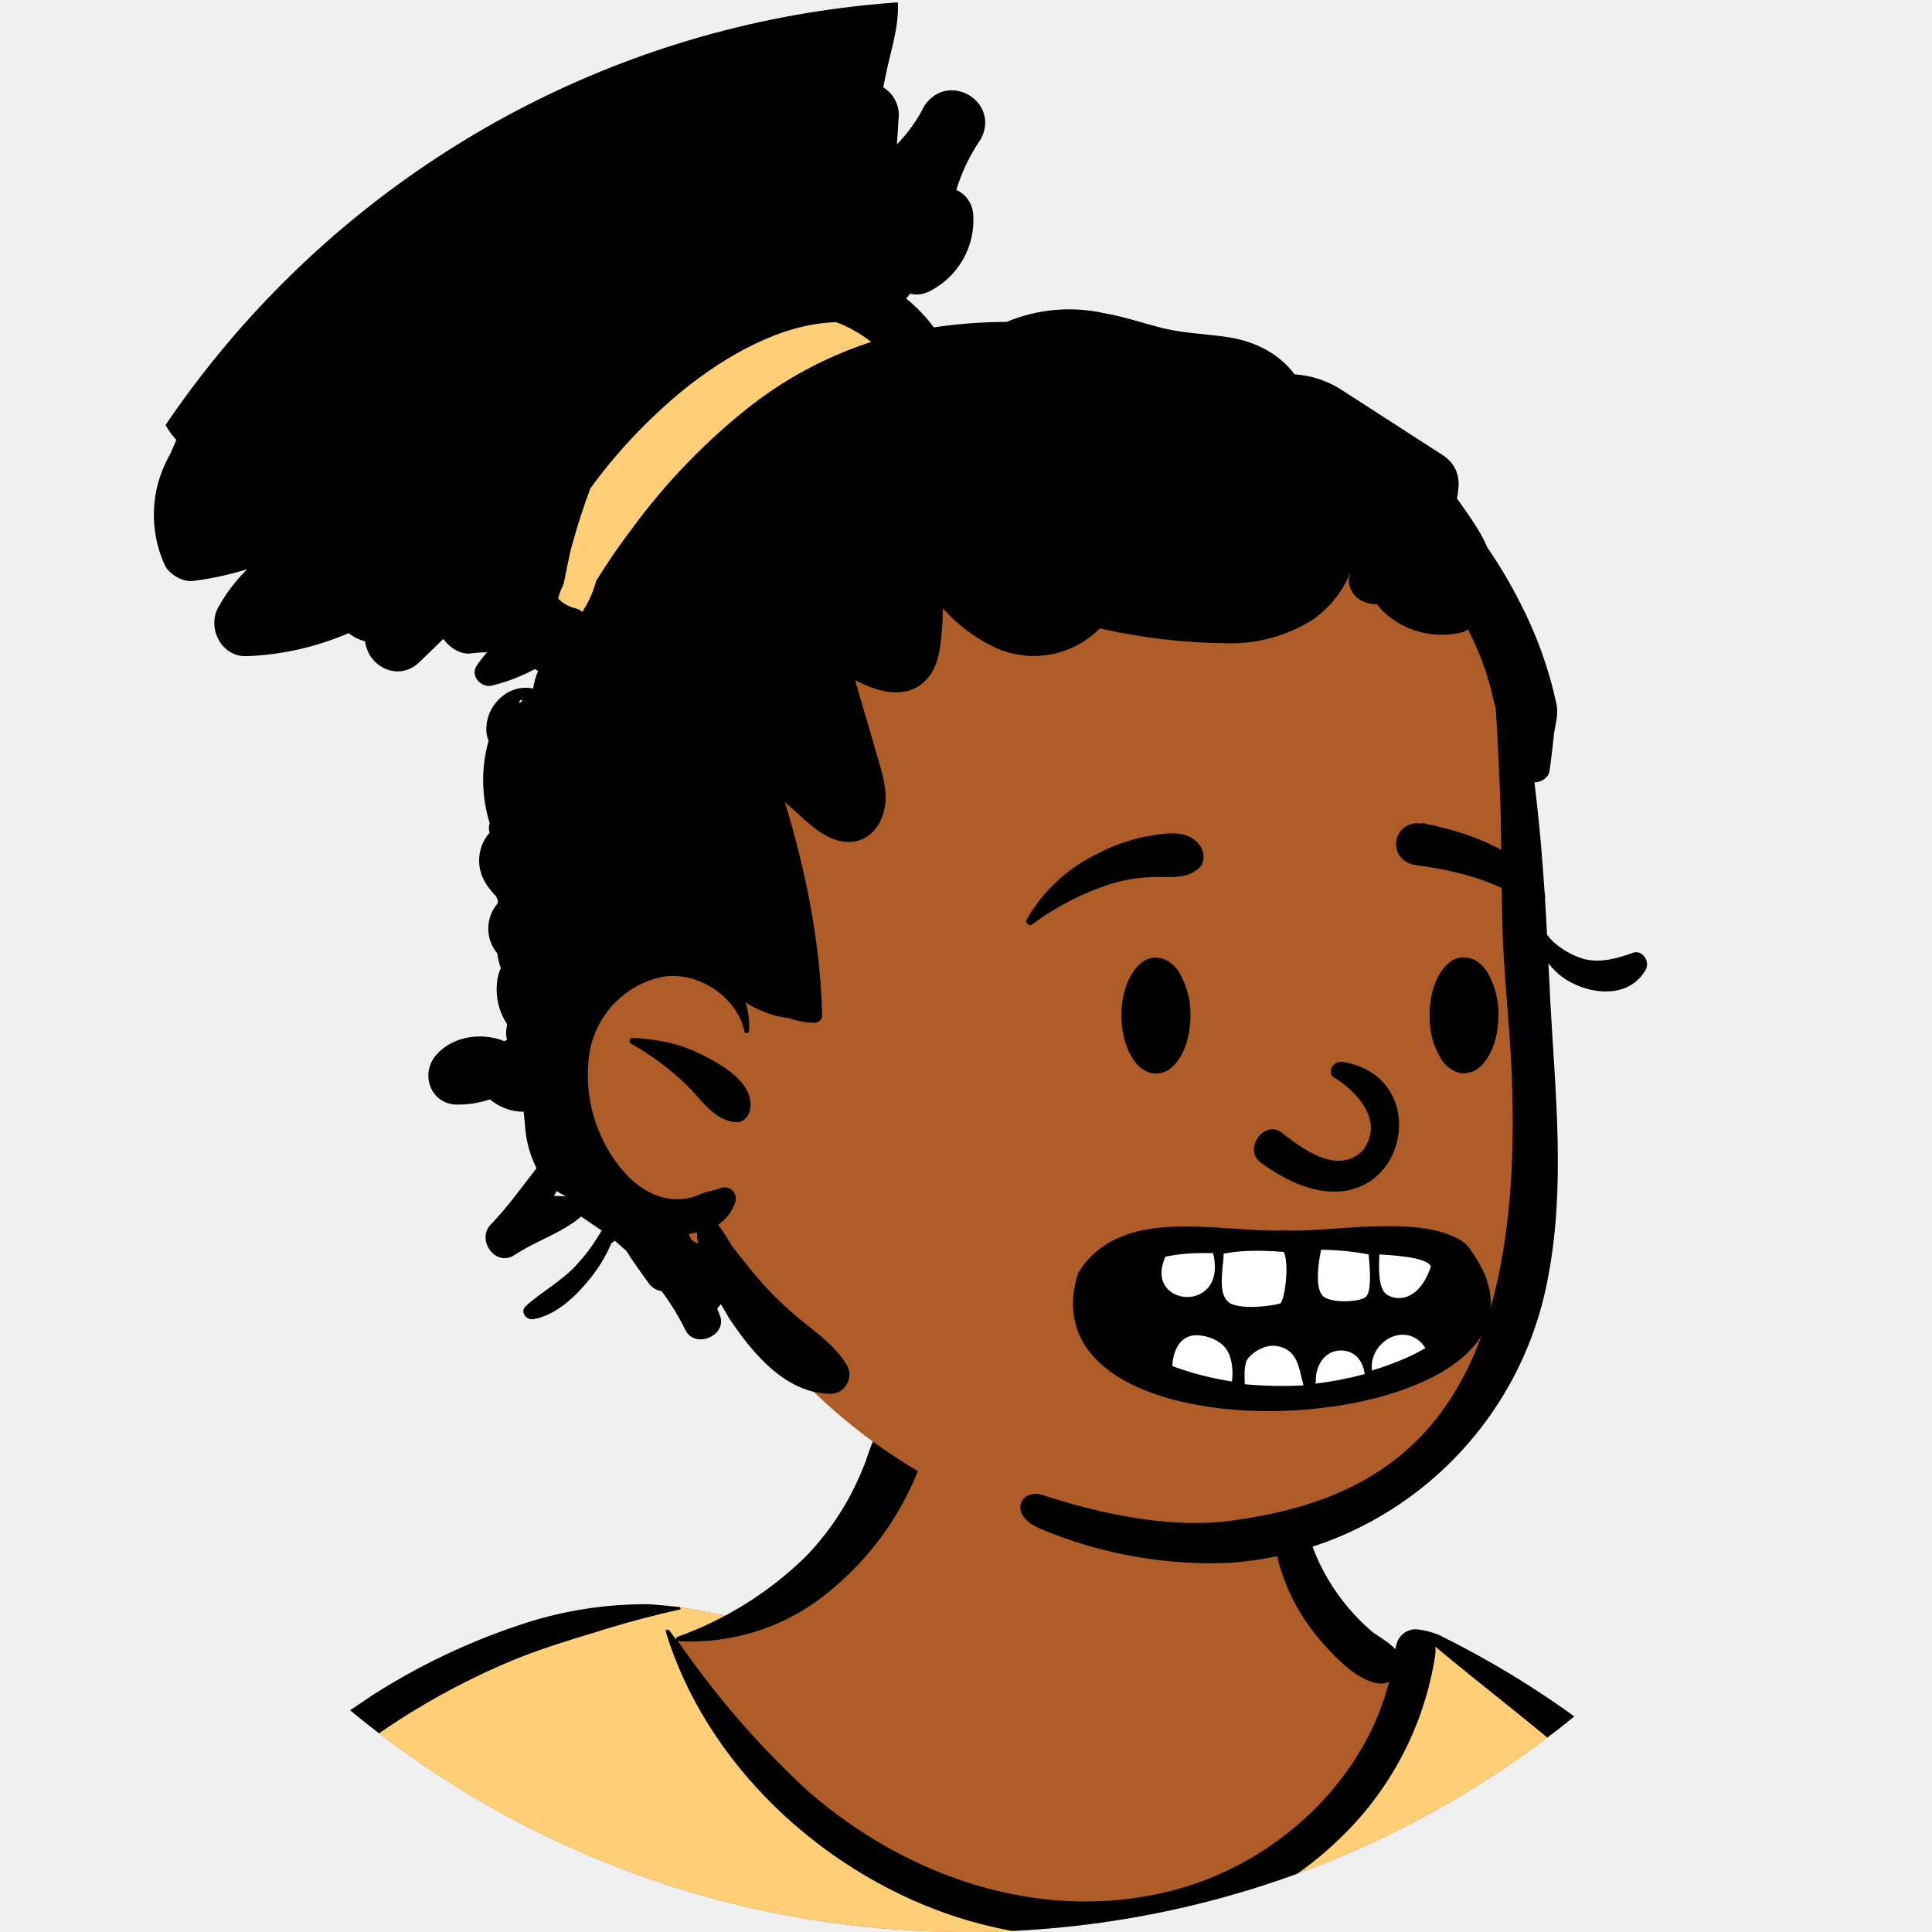
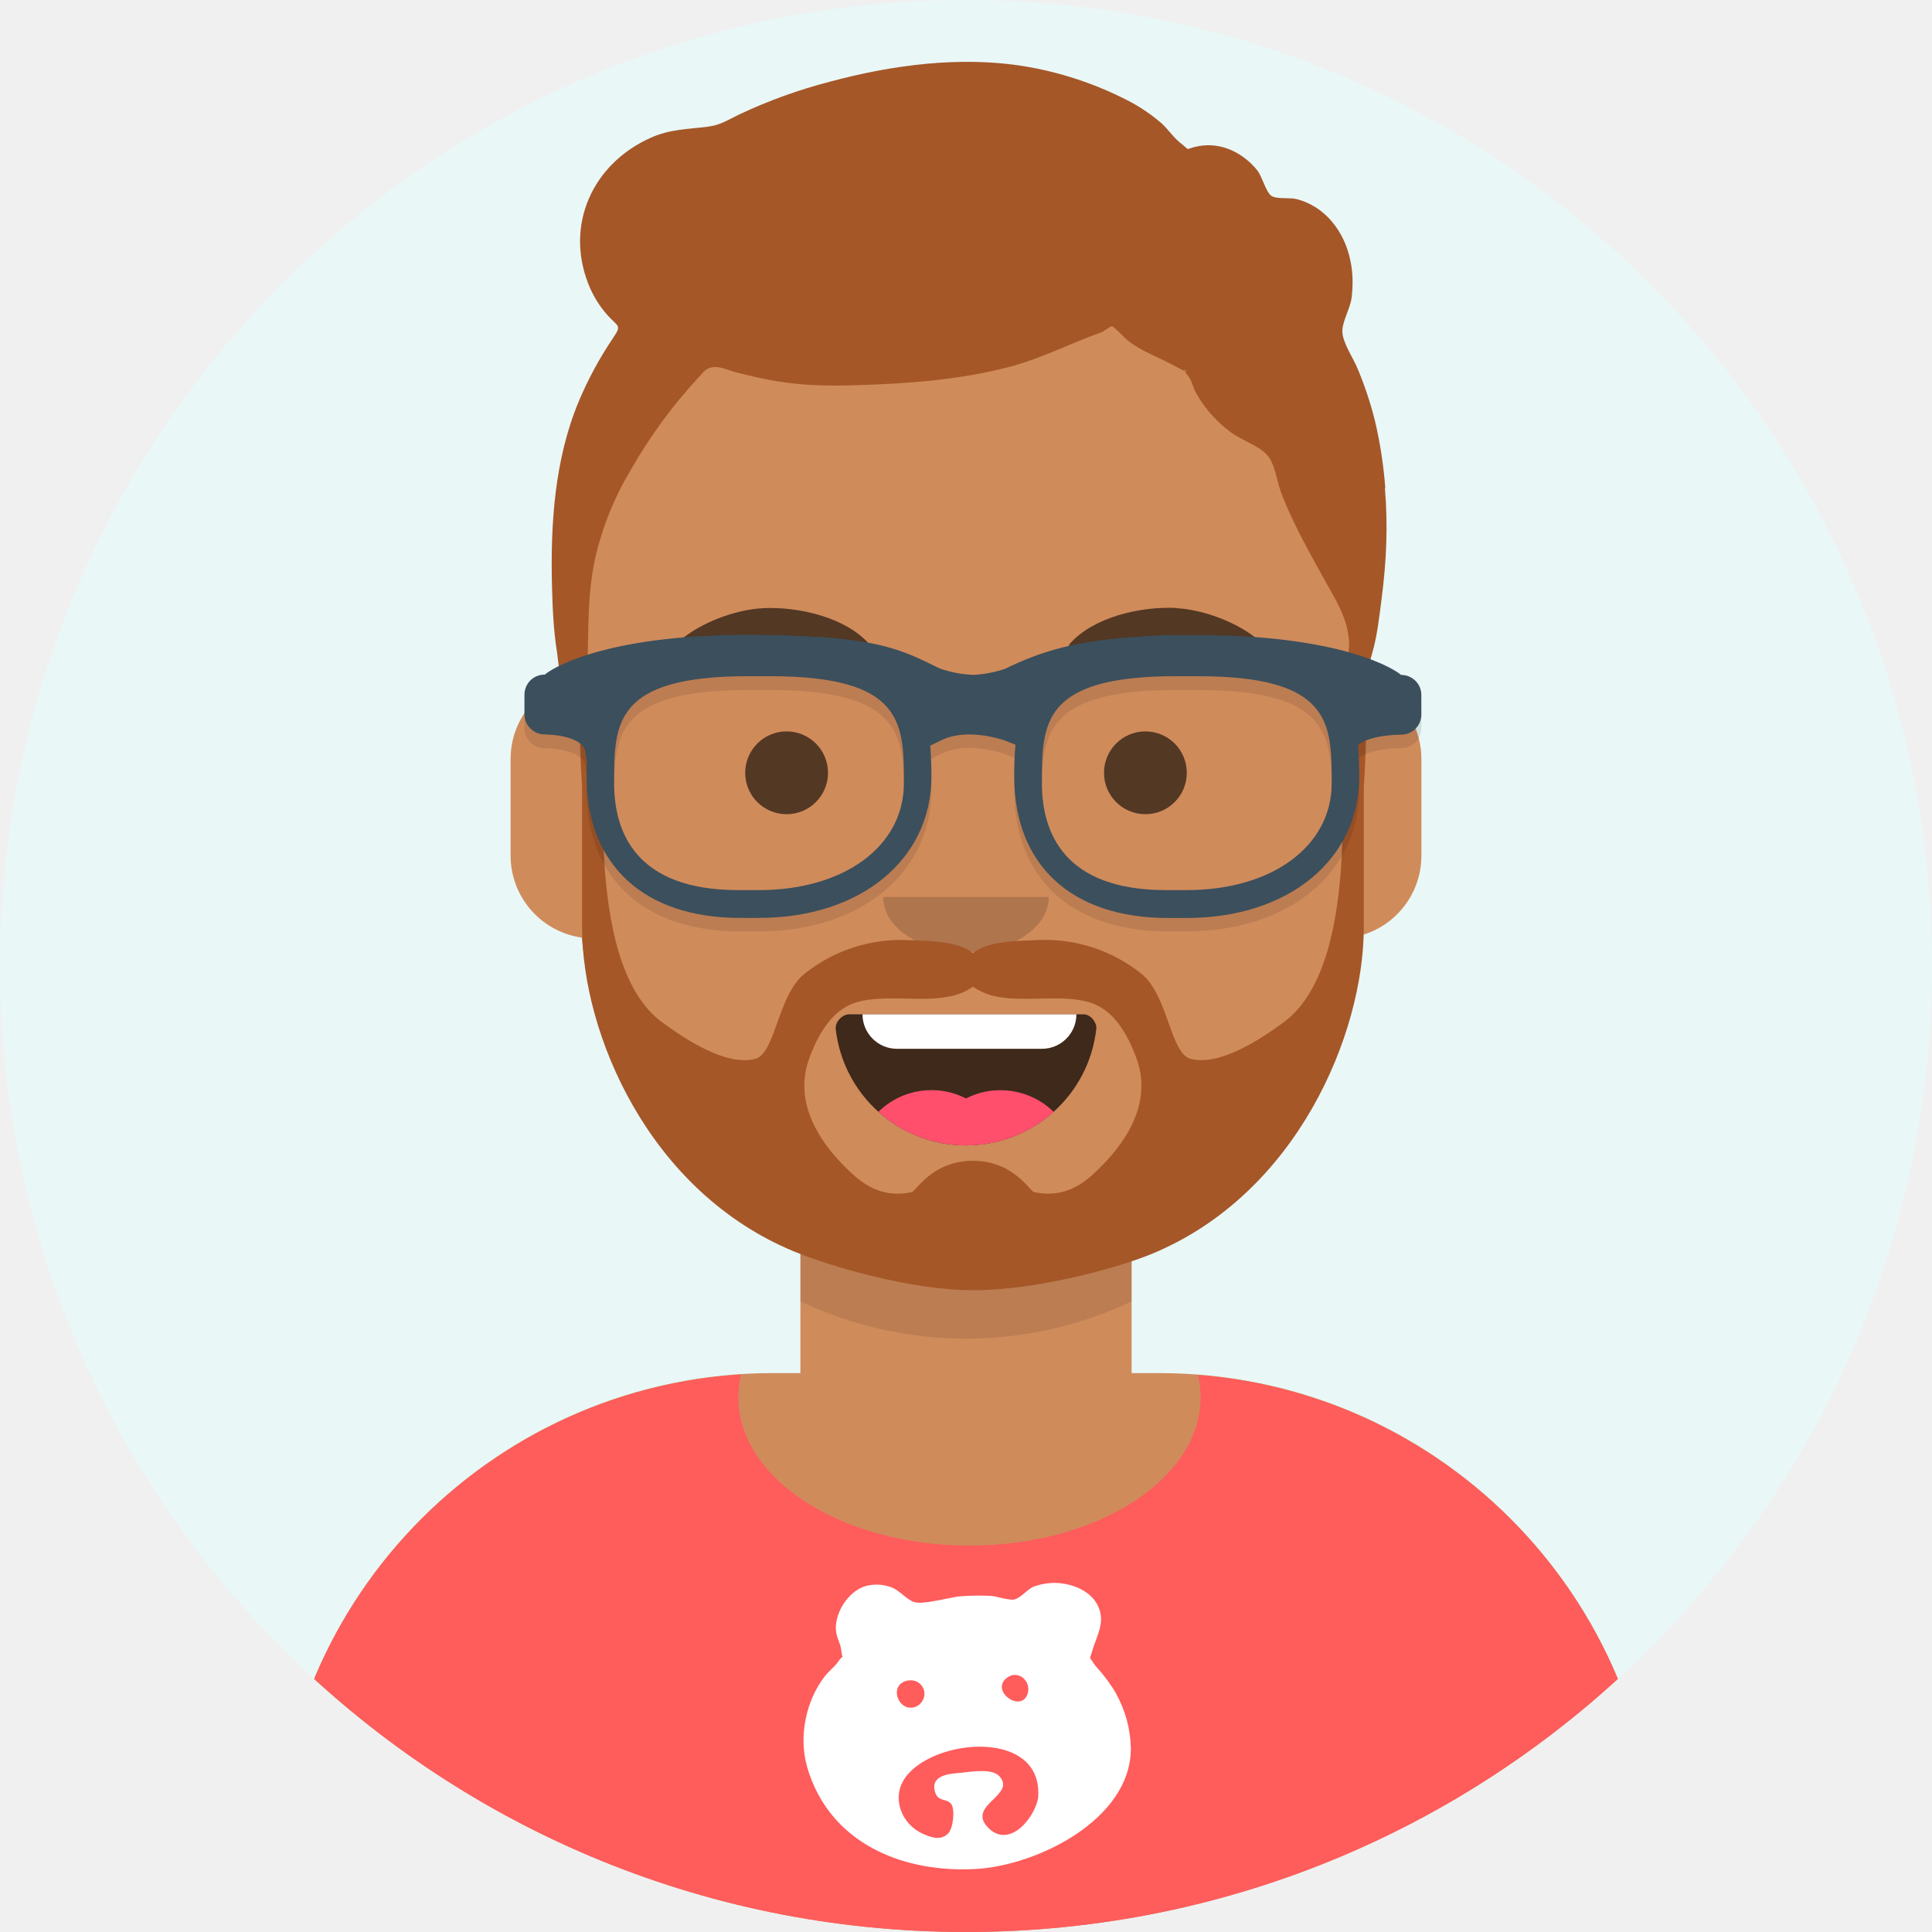
- <svg xmlns="http://www.w3.org/2000/svg" viewBox="0 0 704 704" fill="none" shape-rendering="auto" aria-hidden="true">
+ <svg xmlns="http://www.w3.org/2000/svg" viewBox="0 0 280 280" fill="none" shape-rendering="auto" aria-hidden="true">
  <defs>
-     <g id="head-bun2-73a7db8c">
-       <path fill-rule="evenodd" clip-rule="evenodd" d="M547.5 363.8c-2.4-30.8 1.3-63-10.5-92.2-20.7-48.5-78.7-64.7-123.6-83.1-18-5.4-78.6-6.1-99.6-13.1-47.7-16-59.1-35-97-4.6a41 41 0 0 0-13.4 18.5h.2c-.9 3.2 0 6.4 1.9 8.9a62 62 0 0 0-14.9 64.3c27.5 58.2 26.2 89.7 17.4 152.2-11.6 58.4 14.8 79.8 58.7 111.5-1.8 3.5-2.2 8 .1 11.1 50.7 71.2 146.2 105.2 228 69 33.3-14.7 48.1-50 56.6-82a228 228 0 0 0 4.9-109.8c-3.3-16.9-7.5-33.6-8.8-50.7" fill="#ae5d29" />
-       <path fill-rule="evenodd" clip-rule="evenodd" d="m184.6 276.5 30.1 20.1L322.6 183l-36-28.2s-65 48-77.8 60.8-24.2 61-24.2 61" fill="#ffcf77" />
-       <path fill-rule="evenodd" clip-rule="evenodd" d="M255.2 23.1c6.2-.9 10.8 3 13 8.3l.2.3 2.3 5.4c15.4-7.6 37.4-5.7 47.1 9.6 7 11 2.7 24 0 35.5l-1.6 7.6a12 12 0 0 1 5.7 9.9v.3l-.7 10.6a55 55 0 0 0 10-14c8.6-12.9 27.8-1.7 20.7 12a67 67 0 0 0-9 18.6c3.3 1.5 6 4.7 6.2 9.5a29 29 0 0 1-14.8 26.8q-4.3 2.6-8.3 1.5l-1.4 1.8q5.7 4.6 10.1 10.5a182 182 0 0 1 26.6-2 59 59 0 0 1 35.5-3.2c7.5 1.3 14.7 3.8 22 5.6 7.8 1.8 15.7 2 23.6 3.2 10 1.6 18.6 6.2 24 13.5a36 36 0 0 1 17.7 6l36.5 23.5c4.6 3 6.4 7.8 5.5 13.1v.4l-.4 2.2 1 1.4c3.6 5.2 7.7 10.7 10.1 16.5q6.7 9.7 12 20.2a147 147 0 0 1 13.3 37.1c.6 3.7-.3 6.6-.9 10.2q-.7 6.8-1.6 13.5c-.4 3-3 4.5-5.6 4.6q1.4 11.4 2.4 22.8 1.4 16.4 2.2 32.7c3 4.2 9 7.6 13.3 8.8 6 1.6 12.3-.1 18-2.2 3.5-1.3 6.5 3.2 4.7 6.2-5.4 9.4-17.1 9.4-26 5.2q-5.7-2.6-9.5-7.6l.5 9.5.1 2.8c1.8 33.6 5.7 68.3-.6 101.5a127.5 127.5 0 0 1-116.6 104.7 161 161 0 0 1-68.6-12.3c-12.6-5-7.7-15.3 1-12.3 15.2 5 43 12.5 67.8 9.3 58.5-7.7 108.2-37 103-163-.7-17.8-2.9-35.7-3.4-53.6-.4-17.4-.3-35-1-52.4l-.3-6q-.4-10.4-1.1-20.9l-2-8q-3-11-8.2-21-1 .9-2.5 1.2a31 31 0 0 1-28-7.3q-1.7-1.5-2.6-3c-3 0-6.2-1-8.2-3.2q-3.2-4-1.7-7.7v-.2h-.1a39 39 0 0 1-13.7 16.8 56 56 0 0 1-31.5 8.5 218 218 0 0 1-46-5.4q-.3 0-.4.3a34 34 0 0 1-37.6 6.8 59 59 0 0 1-19.4-14.4q0 4.6-.5 9.3l-.1 1.2c-.6 5.8-1.6 11.9-6 16-7 6.8-17.2 4-25.3-.3v.6l6.6 22.4.4 1.6c1.6 5.3 3.4 10.6 3.9 16 1 10.7-6.1 21.1-17.9 17.6-6.2-1.9-11.1-7-15.8-11.2l-3-2.6c7.7 25.3 13 51.4 13.6 77.8 0 1.4-1.2 2.5-2.6 2.6q-4.9 0-9.8-1.8h-.6a37 37 0 0 1-15-5.7q1.6 4.8 1.3 10.4c-.1 1-1.5 1.2-1.7.2-2.6-12.7-17.4-22.2-30.2-19.8a34 34 0 0 0-26.4 27.9 54 54 0 0 0 11.9 42.3c4.3 5.1 10 9.4 16.8 10.5q4.7.8 9.4-.6l3.7-1.4c1.7-.7 3.8-.8 5.5-1.6 3.8-1.7 7.6 1.8 5.7 5.7a16 16 0 0 1-6 7.5c2.3 2.8 4.3 6.6 5 7.6q6 7.9 12.3 15 6.8 7.3 14.6 13.4l2.2 1.8c5 4 9.4 7.6 12.9 13.3 2.8 4.5-.8 10.6-6 10.5-16.3-.2-28.2-14.6-36.6-27l-3.4-5.7-1.3 1.7 1 2.5c2.7 7.4-9.2 12.2-12.6 5.3q-3.7-7.5-8.7-14.2a7 7 0 0 1-4.8-3c-2.6-3.7-5.6-7.6-8-11.6l-4.3-3.8-1.3 1q-2.7 6.3-6.8 11.6l-.6.8c-5.4 6.7-12.4 13.6-21 15.2-2.6.5-5.1-2.7-2.8-4.8 6-5.4 13.2-9.1 18.7-15.2q4.2-4.5 7.4-9.7l.5-.8 1.1-1.8-7.5-5.1c-6.9 5.9-15.9 8.6-23.5 13.5l-.8.5c-7 4.6-14.2-5.6-8.6-11.2 6-6.2 11.2-13.5 16.6-20.4a40 40 0 0 1-4.2-15.8l-.5-4.8q-6 0-11-3.5l-1.3-1q-6 2-12.3 1.9c-9.4-.3-13.3-11.1-7.4-18s16.6-8.5 25-5.1l.9-.5q-.6-2.7 0-5v-.8a23 23 0 0 1-3.2-17.6q.3-1.4 1-2.7-1-2.6-1.3-5.3l-.5-.7a14 14 0 0 1 .6-17.6l.1-1-.6-1.5c-3.9-4-6.7-8.6-6.2-14.4a15 15 0 0 1 3.8-8.9 5 5 0 0 1 0-3.4 53 53 0 0 1-.4-30.1q-1-2.3-.8-5c.3-7.5 6.8-14.4 14.5-14.3q1.4 0 2.6.3v-.2q.5-3.3 1.8-6.2l-1.2-.7q-7.4 4-15.6 6c-4 1-8.2-3.5-5.6-7.3q1.7-2.6 3.8-4.8-3 0-6 .4c-3.6.5-7.7-2-10-5.3l-8.8 8.5c-7.4 7.2-18.6 1.9-19.8-7.6q-3.4-.9-6-3a104 104 0 0 1-37.2 8.4c-9.3.4-14.7-10.4-10.3-18A60 60 0 0 1 84 265.4q-9.6 3-19.9 4.3c-3.6.5-8.8-2.5-10.3-5.9a44 44 0 0 1 1.3-39l.8-1.5 2.2-5c-8-8.3-8.6-20.6-4.3-31a10 10 0 0 1-1.3-9.1 79 79 0 0 1 14.2-23.8l-1.5-3.6a30 30 0 0 1 8.5-30 40 40 0 0 1 17-9q3.9-7 9.7-12.2l.5-1c6-11.4 17-17.5 28.8-18.9.5-4.4 3.5-8.7 7.9-10q1.8-6 5.4-11c3.9-5.2 10.3-7.7 16.4-4.2q5 2.8 9.5 6.4a13 13 0 0 1 4.5-1.1h.5l9.8-.6 12.4-5.6a33 33 0 0 1 18.7-7.5 90 90 0 0 1 29.8-4.7l.2-5.6v-1c-.2-6 4.7-10.8 10.3-11.7m-6.9 484-3 .6 1 2.2 2.4 1.3q-.4-2-.4-4M197 492l-.7 1.2-.3.6 4.2.1v-.1l-.5-.2q-1.5-.7-2.7-1.6m27.7-55.8c8.9.5 16.4 1.8 24.4 5.7l.7.3c7.1 3.6 18.9 10 17.9 19.4-.3 2.7-2.2 5.5-5.3 5.3-8.3-.6-13-9-18.7-14.2a97 97 0 0 0-19.6-14.4c-1-.5-.6-2 .5-2.1zm-40-123.2c-2.2 0-1.5 2.1-.4.4q0-.3.3-.4M299 175.4c-20 .5-40.2 12.3-55.3 24.3a196 196 0 0 0-34.4 36.2q-3.8 10-6.6 20.3c-1.3 4.5-2 9-3 13.7l-.4 1.4a22 22 0 0 0-1.8 4.8q2.8 2.8 6.8 3.7 1.2.4 2 1.2 3.4-5.2 5-11v-.2q6.1-9.9 13.2-19.2a230 230 0 0 1 44.3-45.5q19.6-14.9 43-22.5a47 47 0 0 0-12.8-7.2" fill="#000000" />
+     <g id="clothesGraphic-bear-0246ee43">
+       <path fill-rule="evenodd" clip-rule="evenodd" d="M76.74 16.44a17 17 0 0 1 2.15 7.86v.22c-.1 10.22-13.6 16.85-22.48 17.35q-.95.05-1.89.05h-.01c-10.08 0-19.56-4.55-22.54-14.85a14 14 0 0 1-.52-3.81c0-3.36 1.12-6.83 3.15-9.4q.38-.45.83-.88c.37-.36.74-.72 1-1.1.47-.71.64-.7.67-.75.02-.04-.09-.15-.18-.98-.06-.5-.22-.93-.38-1.37a5 5 0 0 1-.41-1.88c.05-2.4 1.76-5.08 4.05-5.95a6 6 0 0 1 3.96.08c.6.2 1.18.67 1.75 1.13s1.13.9 1.64 1.04c.97.24 2.83-.14 4.47-.47.96-.2 1.84-.38 2.44-.4a34 34 0 0 1 4.2-.04c.27.01.72.11 1.2.23.84.2 1.8.4 2.23.27.45-.13.92-.5 1.4-.9s.98-.85 1.5-1a9 9 0 0 1 3.2-.48c2.34.13 5 1.18 6 3.42.8 1.8.24 3.3-.34 4.87q-.31.8-.55 1.62c-.2.7-.31.85-.3.96.03.12.2.21.55.83.07.13.34.44.6.74l.42.48c.8.97 1.57 2 2.19 3.08M58.3 35.97c3.07 2.96 6.67-1.57 7.15-4.38.84-10.07-15.07-8.75-19.23-3-2.1 2.9-.61 6.8 2.58 8.2 1.4.62 2.58.92 3.58-.04.8-.76 1.03-3.52.5-4.27-.3-.39-.67-.5-1.05-.6-.55-.16-1.1-.32-1.35-1.29-.57-2.17 1.8-2.5 3.3-2.62l.97-.1c1.69-.2 4.05-.48 5.03.5 1.3 1.33.26 2.35-.83 3.42-1.21 1.18-2.47 2.42-.65 4.18M48.72 15.5c-.59-.97-1.75-1.21-2.73-.77-1.82.83-.96 3.52.75 3.75 1.62.2 2.78-1.6 1.98-2.96m15.23.88c-.86 3-5.64-.38-2.94-2.3 1.55-1.1 3.45.5 2.94 2.3" fill="white" />
    </g>
-     <g id="expression-smileTeethGap-73a7db8c">
-       <path fill-rule="evenodd" clip-rule="evenodd" d="M61.8 183.4c16.7-11.2 101.5-9 109.3-.4 7.9 8.6 26 33.1-12.8 45.2-38.7 12-86.7 7.9-99.2-7l-.7-.8c-11.8-14.4-13-26 3.4-37" fill="white" />
-       <path fill-rule="evenodd" clip-rule="evenodd" d="M134.8 117.4c7.6 4.6 19 15.3 11 26.6-9.6 10-23.4-1.4-30.2-6.6-6.3-4-13.3 6.3-7.5 11 49 36.3 69-29.8 30.5-36.4-4.2-.8-5.8 4-3.8 5.4M66.6 29.8l1.9-.3 1-.2c5.6-.9 12.2-1.5 16.1 3 2.2 2.4 3 7 0 9.3-5.1 4.2-10.8 2.6-17 3q-7.6.3-14.9 2.5A99 99 0 0 0 25 61.9c-1.2.8-2.4-.7-1.9-1.8a59 59 0 0 1 26-24.1 64 64 0 0 1 17.5-6.2m49.7 143.5c16.5 1.2 52-6.7 66.9 5C238.9 248 18 266 41.8 189c15.2-25 50.2-15 74.5-15.6m-2.8 42c-4-.4-9 2.9-10.2 5.4-1.2 2.4-.7 7.7-.7 8.6q10.7 1 21.4.4c-1.8-6.2-1.9-13.5-10.5-14.4m32.8 10.3c-1.1-7.6-6.6-9.4-11-8.3-4.5 1.2-7.1 6.3-6.8 11q0 .4-.3.8 9.2-1.1 18.1-3.5m-50.4-9c-2.5-3.8-8.7-5.7-12.6-5-6.4 1.3-7.1 9.4-7.1 11.1a113 113 0 0 0 21.7 5.6l.1-1c.2-2.1.3-7-2-10.6m72.4-.6c-6.5-10.1-20.6-2.9-19.5 8.2l3.8-1.2c5.1-1.8 10.8-4 15.7-7m-51.6-35q-13.3-1.1-21.9.6l-.1 1.9c-.7 6.7-1.5 13.2 2 15.9 2.8 2.2 12.3 2 18.6.4 1.6-.4 3.6-14.2 1.4-18.8m13.6-.8c-1.4 6.6-2 14.6.8 17 3 2.5 12.6 2.1 15.2.4 2.2-1.4 2.1-8.1 1.3-15.7a96 96 0 0 0-17.3-1.7M91 181.6h-4.5q-6.3 0-12.8 1.3c-8.4 18.1 22.2 21.3 17.5-.6zm60.6.5v1c-.3 5-.1 11.8 2.7 13.6 4.1 2.7 12 2.1 16.1-10.2-1.4-3.7-16.2-4.2-18.8-4.4M70.2 74q2.7 0 5 1.6 2.5 1.7 4 4.7a30 30 0 0 1 3.6 14.8c0 5.7-1.4 11-3.5 14.7q-1.8 3-4 4.7a9 9 0 0 1-5 1.7q-2.7 0-5-1.7-2.4-1.6-4.1-4.7c-2.2-3.8-3.6-9-3.6-14.7q.1-8.9 3.6-14.8 1.7-3 4-4.7a9 9 0 0 1 5-1.7m112.3 0q2.6 0 5 1.6 2.3 1.7 4 4.7A30 30 0 0 1 195 95c0 5.7-1.3 11-3.5 14.7q-1.7 3-4 4.7a9 9 0 0 1-5 1.7q-2.7 0-5-1.7-2.5-1.6-4-4.7c-2.3-3.8-3.6-9-3.6-14.7q.1-8.9 3.5-14.8 1.8-3 4-4.7a9 9 0 0 1 5-1.7m-15.3-49 1.4.4 1 .2c15.5 3.3 35.1 9.9 42.4 25 .3 2.1 0 2.6-.3 2.9q-.1.5-1.4 1A37 37 0 0 1 201 51l-2.8-1.4a78 78 0 0 0-10.1-4.3q-11.2-3.6-23-5a9 9 0 0 1-4.5-1.8 7 7 0 0 1-2.6-4 7 7 0 0 1 .8-5.8 7 7 0 0 1 3.6-3.1q2.3-1 4.9-.4" fill="#000000" />
+     <g id="clothes-graphicShirt-0246ee43">
+       <path d="M100.5 39.3c18.5 0 33.5-9.62 33.5-21.5q0-1.64-.38-3.23A72 72 0 0 1 200 86.36v8.95H0v-8.95A72 72 0 0 1 67.4 14.5a14 14 0 0 0-.4 3.3c0 11.88 15 21.5 33.5 21.5" fill="#ff5c5c" />
+       <use transform="translate(45 44.3)" href="#clothesGraphic-bear-0246ee43" />
    </g>
-     <clipPath id="clip-73a7db8c">
-       <rect width="704" height="704" rx="352" ry="352" />
+     <g id="mouth-smile-0246ee43">
+       <path fill-rule="evenodd" clip-rule="evenodd" d="M27.12 9.13a19 19 0 0 0 37.77-.09c.08-.77-.77-2.04-1.85-2.04H29.1C28 7 27 8.18 27.12 9.13" fill="black" fill-opacity=".7" />
+       <path d="M62 7H31a5 5 0 0 0 5 5h21a5 5 0 0 0 5-5" fill="white" />
+       <path d="M58.7 21.14A11 11 0 0 0 46 19.2a10.95 10.95 0 0 0-12.7 1.94A19 19 0 0 0 46 26c4.88 0 9.33-1.84 12.7-4.86" fill="#FF4F6D" />
+     </g>
+     <g id="nose-default-0246ee43">
+       <path fill-rule="evenodd" clip-rule="evenodd" d="M0 0c0 4.42 5.37 8 12 8s12-3.58 12-8" fill="black" fill-opacity=".16" />
+     </g>
+     <g id="eyes-default-0246ee43">
+       <path d="M22 14a6 6 0 1 1-12 0 6 6 0 0 1 12 0m52 0a6 6 0 1 1-12 0 6 6 0 0 1 12 0" fill="black" fill-opacity=".6" />
+     </g>
+     <g id="eyebrows-defaultNatural-0246ee43">
+       <path fill-rule="evenodd" clip-rule="evenodd" d="M18.68 6.15c-5.8.27-15.2 4.49-14.95 10.34 0 .15.3.24.43.1 2.75-2.97 22.31-5.96 29.2-4.37.63.14 1.11-.48.71-.93-3.42-3.82-10.17-5.4-15.39-5.15m59.91 0c5.8.27 15.2 4.49 14.95 10.34 0 .15-.29.24-.42.1-2.76-2.97-22.32-5.96-29.2-4.37-.64.14-1.12-.48-.72-.93 3.42-3.84 10.2-5.42 15.4-5.17" fill="black" fill-opacity=".6" />
+     </g>
+     <g id="top-shortCurly-0246ee43">
+       <path fill-rule="evenodd" clip-rule="evenodd" d="M192.77 70.77a63 63 0 0 0-1.52-9.86 52 52 0 0 0-2.5-7.49c-.6-1.48-2.02-3.52-2.19-5.13-.16-1.57 1.07-3.32 1.33-5.16.21-1.8.2-3.66-.2-5.44-.83-4.06-3.6-7.81-7.85-8.85-.95-.23-2.97.06-3.64-.5-.77-.63-1.3-2.8-2-3.67-2-2.47-5.1-4.07-8.37-3.51-2.4.4-1.03.9-2.84-.51-1-.8-1.75-2-2.73-2.85a25 25 0 0 0-4.9-3.28 51 51 0 0 0-14.85-4.91c-9.28-1.52-19.2-.2-28.2 2.22a75 75 0 0 0-13.14 4.74c-1.78.87-2.8 1.58-4.67 1.8-2.93.37-5.4.35-8.18 1.59-8.54 3.82-12.39 12.69-9.06 21.17a15 15 0 0 0 2.82 4.59c1.52 1.68 2.07 1.35.76 3.28a53 53 0 0 0-4.96 9.17C72.36 66.58 71.77 76.04 72 85c.08 3.13.22 6.3.71 9.42.22 1.34.28 3.87 1.3 4.87.51.5 1.24.78 1.96.58 1.7-.47 1.12-1.73 1.16-2.9.2-5.88-.08-11.08 1.32-16.9a44 44 0 0 1 5-12.03 72 72 0 0 1 9.8-13.35c.92-1.01 1.12-1.41 2.35-1.5.93-.04 2.3.6 3.2.8 2 .5 4 .99 6.03 1.3 3.74.6 7.45.66 11.22.54 7.43-.23 14.88-.75 22.1-2.62 4.77-1.24 9.01-3.47 13.6-5.1.07-.04 1.22-.85 1.42-.82.28.04 1.97 1.82 2.26 2.05 2.23 1.74 4.67 2.48 7.07 3.83 2.97 1.66.1-.72 1.73 1.36.48.6.72 1.72 1.1 2.4 1.22 2.2 2.9 4.1 4.93 5.63 1.95 1.47 4.89 2.18 5.89 4.1.76 1.47 1.02 3.48 1.64 5.06 1.63 4.13 3.78 7.99 5.93 11.88 1.73 3.14 3.62 5.89 3.8 9.47.08 1.25-1.11 8.74 1.79 6.46.43-.34 1.35-4.15 1.54-4.8.77-2.63 1.05-5.38 1.4-8.1.69-5.37.92-10.5.46-15.9" fill="#a55728" />
+     </g>
+     <g id="facialHair-beardLight-0246ee43">
+       <path fill-rule="evenodd" clip-rule="evenodd" d="M77.43 72.17c-2.52 2.3-5.2 3.32-8.58 2.6-.58-.12-2.95-4.54-8.85-4.54s-8.27 4.42-8.85 4.54c-3.39.72-6.07-.3-8.58-2.6-4.72-4.31-8.65-10.26-6.3-16.75 1.24-3.38 3.24-7.1 6.88-8.17 3.9-1.15 9.35 0 13.26-.8a8.6 8.6 0 0 0 3.6-1.45 9 9 0 0 0 3.57 1.46c3.92.78 9.38-.36 13.27.79 3.64 1.07 5.64 4.79 6.87 8.17 2.36 6.49-1.57 12.44-6.3 16.75M116.08 0c-3.4 8.4-2.1 18.86-2.72 27.68-.52 7.16-2.02 17.9-8.39 22.53-3.25 2.37-9.18 6.35-13.43 5.24-2.93-.76-3.24-9.16-7.08-12.3a22.4 22.4 0 0 0-15.31-4.9c-2.37.11-7.17.1-9.15 1.91-1.98-1.82-6.78-1.8-9.15-1.9a22.4 22.4 0 0 0-15.3 4.9c-3.85 3.13-4.16 11.53-7.1 12.3-4.24 1.1-10.17-2.88-13.42-5.25-6.37-4.62-7.87-15.37-8.4-22.53C6.02 18.86 7.34 8.4 3.93 0c-1.66 0-.57 16.13-.57 16.13v20.36c.04 15.28 9.59 38.17 30.76 46.9 5.18 2.14 16.89 5.6 25.89 5.6 8.98.02 20.71-3.12 25.9-5.26 21.15-8.73 30.7-31.96 30.74-47.23V16.13S117.74 0 116.08 0" fill="#a55728" />
+     </g>
+     <g id="accessories-prescription02-0246ee43">
+       <path fill-rule="evenodd" clip-rule="evenodd" d="M32.73 48C11.44 48 3.88 53.1 3.2 53.77a2.9 2.9 0 0 0-2.96 2.89v2.88c0 1.6 1.33 2.9 2.96 2.9 0 0 5.9 0 5.9 2.87q0 .65.19.68a63 63 0 0 0-.05 2.5c0 12.82 8.32 20.5 22.25 20.5h2.73c14.72 0 25-8.45 25-20.5q0-2.28-.17-4.48l1.59-.77q.86-.43 1.89-.64c1.85-.38 3.95-.22 5.99.28.73.18 1.26.35 1.5.45l1.38.55q-.2 2.26-.18 4.6c0 12.84 8.32 20.5 22.25 20.5h2.75c14.72 0 25-8.43 25-20.5q0-2.32-.17-4.56c1.73-1.5 6.22-1.5 6.22-1.5a2.9 2.9 0 0 0 2.95-2.9v-2.88c0-1.6-1.32-2.89-2.95-2.89-.7-.67-8.26-5.77-29.55-5.77h-2.97q-2.68 0-4.97.2c-9.54.53-14.68 2.14-19.92 4.7a17 17 0 0 1-4.56.86 17 17 0 0 1-4.8-.9l-.43-.2v-.02c-4.94-2.42-8.43-4.13-20.78-4.55a61 61 0 0 0-3.6-.1zm-19.5 21.5c0-8.66 0-15.5 19.39-15.5h3.23c19.38 0 19.38 6.84 19.38 15.5 0 9.13-8.63 15.5-21 15.5H31.2c-14.85 0-17.97-8.43-17.97-15.5m62 0c0-8.66 0-15.5 19.39-15.5h3.23c19.38 0 19.38 6.84 19.38 15.5 0 9.13-8.63 15.5-21 15.5H93.2c-14.85 0-17.97-8.43-17.97-15.5" fill="black" fill-opacity=".1" />
+       <path fill-rule="evenodd" clip-rule="evenodd" d="M32.73 46C11.44 46 3.88 51.1 3.2 51.77a2.9 2.9 0 0 0-2.96 2.89v2.88c0 1.6 1.33 2.9 2.96 2.9 0 0 5.9 0 5.9 2.87q0 .67.19.71a63 63 0 0 0-.05 2.51c0 12.83 8.32 20.5 22.25 20.5h2.73c14.72 0 25-8.44 25-20.5q0-2.27-.17-4.47l1.59-.77q.86-.43 1.89-.64c1.85-.38 3.95-.22 5.99.28.73.18 1.26.35 1.5.45l1.38.55q-.2 2.26-.18 4.6c0 12.85 8.32 20.51 22.25 20.51h2.75c14.72 0 25-8.43 25-20.5q0-2.32-.17-4.56c1.73-1.51 6.22-1.51 6.22-1.51a2.9 2.9 0 0 0 2.95-2.89V54.7c0-1.6-1.32-2.89-2.95-2.89-.7-.67-8.26-5.77-29.55-5.77h-2.97q-2.68 0-4.97.2c-9.54.54-14.68 2.15-19.92 4.7a17 17 0 0 1-4.56.87 17 17 0 0 1-4.8-.9l-.43-.2c-4.94-2.44-8.43-4.15-20.78-4.57a61 61 0 0 0-3.6-.1zm-19.5 21.5c0-8.66 0-15.5 19.39-15.5h3.23c19.38 0 19.38 6.84 19.38 15.5 0 9.13-8.63 15.5-21 15.5H31.2c-14.85 0-17.97-8.43-17.97-15.5m62 0c0-8.66 0-15.5 19.39-15.5h3.23c19.38 0 19.38 6.84 19.38 15.5 0 9.13-8.63 15.5-21 15.5H93.2c-14.85 0-17.97-8.43-17.97-15.5" fill="#3c4f5c" />
+     </g>
+     <clipPath id="clip-0246ee43">
+       <rect width="280" height="280" rx="140" ry="140" />
    </clipPath>
  </defs>
-   <g clip-path="url(#clip-73a7db8c)">
-     <path fill-rule="evenodd" clip-rule="evenodd" d="M705.3 1074a2351 2351 0 0 1-15.6-101c-1-7.7-2.5-16.4 2.7-22 7.3-8 14-14.8 14.8-26.2.8-10.7-2.8-22.4-5-32.8a809 809 0 0 0-17.3-64.7q-10-32.5-21.3-64.6c-6.9-20-13.5-40.3-22.5-59.5-17-36.5-46-63.5-81.6-81.6-9-4.5-27-20.5-36.3-24-8.5-3.4-8.5 6.3-16.9 2.6-6.7-2.9-13-6.7-16.7-13.2-4-7-14.3-16.9-15.9-25-3.3-17.4.3-32.2-12-45.3a90 90 0 0 0-41.1-23.8c-33.7-9.3-78.5-2.8-98.8 28.5-9.7 14.9-13 33-26.2 45.1-11.4 10.7-8.8 18-23.6 23.4-.9.3-23.6-4.5-24.4-4.2-16.2-3.5-31.7 6.2-46.5 11.8a325 325 0 0 0-63 32.3 399 399 0 0 0-102.3 98.5 483 483 0 0 0-76.4 161c-1.7 6.4-3.5 13-1.5 19.4a25 25 0 0 0 9.8 12.4c6 4.3 18 7 17.7 15.7-.1 6.6-2.4 13.5-3.5 20q-1.9 11.6-3.4 23.2a1232 1232 0 0 0-10.3 106.6 920 920 0 0 0-.5 106q.2 3.5 2 6.2c-1 .4-1.2 2.4.1 2.7l2.7.5a12 12 0 0 0 7 2.4l5.5.2c19.3 4 38.6 7.9 58.1 10.8q35.7 5.2 71.5 8.7c49.2 4.8 98 3.2 147.1.6a1877 1877 0 0 1 147.4-2c49.2 1.4 98.4 3.5 147.6 4.4q82.5 1.6 164.8-5c7.5-.5 12.2-6.5 10.7-14-8.9-44.7-19-89.1-27-134" fill="#ae5d29" />
-     <path fill-rule="evenodd" clip-rule="evenodd" d="m201 597.5 1.2-.4c14.5-5.7 29.6-14.8 45.4-11.4.5-.2 10.8 1.9 17.9 3.2l-6.7 7L247 598q61 100.7 144.3 100.7T517.7 598l4-1q.7 0 1.5.4c9.3 3.6 27.4 19.6 36.3 24.1 35.6 18 64.5 45 81.6 81.6 8.7 18.6 15.2 38 21.8 57.5l.7 2q11.3 32.1 21.3 64.6 9.6 30.6 16.6 61.8l.7 2.9c2.2 10.4 5.8 22 5 32.8a29 29 0 0 1-3 10.7l-80.4 29 38.4 261.3q-52.7 2.3-105.5 1.3c-49.2-.9-98.4-3-147.6-4.3q-71.5-1.9-143 1.7l-12 .6a946 946 0 0 1-139.5-1l-3.1-.3v-38.3l16.3-212.9-83-15.6-81.3-39.5a22 22 0 0 1-5.6-8.8c-1.9-6-.5-12 1-18l.5-1.3a493 493 0 0 1 76.4-161A399 399 0 0 1 138 629.7q29.8-19.6 63-32.3" fill="#ffcf77" />
-     <path fill-rule="evenodd" clip-rule="evenodd" d="M232.2 584.6c5.1-.3 10.3.6 15.4 1 .4.1.6.8 0 .9q-13.5 3-26.9 7.1l-3.8 1.2c-10 3-19.8 6-29.6 10a264 264 0 0 0-54.8 30.8C67.2 682.8 20 754.3-9.9 828.3a526 526 0 0 0-24.3 77c-.4 1.6-2 5.4-1 7 .7 1.3 3.6 2.1 5 2.9l4.5 2.3 25.2 12.9 2.3 1.1c38 18.6 78.4 34.4 121 35.5l.4-3.7a342 342 0 0 1 9.9-60c.3-1 1.6-.6 1.7.3 3 23.1 2 46.4 1 69.7-1.8 41-4.3 82.2-6.5 123.3l-3.9 61.7c-1.3 20.5-1.7 41.6-4.7 62-.6 4.6-6 7-10 6.6a9 9 0 0 1-8-9c0-11.9 1.5-24 2.4-35.8l2.5-33.8c3.1-41.1 6.8-82.2 10.2-123.3l3.8-43.7C76.4 979.8 34.2 963-6.1 943.5c-.6 13.2-2 26.5-3.4 39.6q-5.8 55.2-9.6 110.5a2254 2254 0 0 0-4.2 92.7l-.2 7c0 4.4-.5 8.5-4.3 11.7a9 9 0 0 1-12.6 0c-5-4.6-4.2-10.9-4-17.1a1676 1676 0 0 1 1.8-47.2 1321 1321 0 0 1 10.5-109.5l2-14a461 461 0 0 1 15.5-77.9q-4.6-2.2-9.3-4.7-8.4-4-16.6-8.4c-4.2-2.5-7.9-5.8-9-10.8-1.4-5.5.6-11.5 2-16.9v-.4a502 502 0 0 1 26.6-80 523 523 0 0 1 67.8-117 354 354 0 0 1 88.7-83.3 239 239 0 0 1 53.8-25.7 143 143 0 0 1 42.8-7.5m90.1-66c6-6.5 18.1.2 15.2 8.8a108 108 0 0 1-34.7 52A79 79 0 0 1 247 598l1.7 2.4a321 321 0 0 0 46.1 52.6c36 31.2 84.8 48 132 36 37.1-9.4 69.8-38.8 79.4-76.2q-2 1-4.8.5c-7.7-1.7-15.3-9.8-20.3-15.6q-8-9.3-12.6-20.7c-5.6-14-7.4-32.1.3-45.7 1-1.7 3-.7 3.3 1l.3 2.5c1.5 12.7 3.3 25 9.3 36.6a76 76 0 0 0 18.2 23.1c2.6 2 5.8 3.6 8.1 6l.5.4c.6-5 4.1-7.3 7.6-7.2a29 29 0 0 1 8.8 2.3l.1.1a341 341 0 0 1 65.1 42 259 259 0 0 1 88.4 129c7.5 25.3 11.8 51.4 16.3 77.4l2.8 16c4.2 23.9 8.9 48.4 18.4 70.7 2.5 5.7.6 11.1-5.5 13.4L688 953c3.7 16 6 32.5 8.7 48.5 6 34.1 13.2 68 19.4 102l9.3 52.3 4.7 25.2 2.4 13.6.1.7c.5 2.4 1 4.9.4 7.3-.8 2.7-2.9 4.6-4.8 6.6-1.6 1.6-3.8 1.6-5.7.7l-.7-.3c-3.4-1.6-6-3.2-7.3-7q-.9-3.8-1.5-7.7l-2.8-14.5-5-29.1-1.6-9.1a1165 1165 0 0 1-12.8-94.5q-1.6-21-3.5-42.2l-.9-10.5c-1.1-13.3-2.5-27-2.7-40.5l-4.5 1.6L657 964c-5.5 2-12.5 6-18.4 5.2q-4.2-.4-6.8-2.9 3 43.1 8.5 86a1966 1966 0 0 0 22 135l1.9 9.6c.5 3.7-.5 5.9-2.5 9-1.7 2.4-5 3.7-7.8 2-3.6-2.3-5.5-4.3-6.5-8.4q-1.4-5.6-2.3-11.4a1654 1654 0 0 1-11.4-65.2Q622 1044.7 618.5 966a1388 1388 0 0 1-1.4-77.8q0-20 1.4-39.9c1-13.4 3-26.5 4.8-39.8 0-.5.7-.5.7 0 .8 14.9 2.1 29.8 2.8 44.7l1.4 42.8q.9 28.1 2.7 56.2a10 10 0 0 1 8.5-3.1c4.7-1 9.7-3.4 14.1-5l16.8-5.5 26.4-8.7a679 679 0 0 1-18-80.8l-2-12.3c-4-24.2-8.5-48.5-15.8-72a230 230 0 0 0-34.8-68.2 370 370 0 0 0-52.7-55.3C557 627 539.7 614 523 600q.2 1.4 0 3a117 117 0 0 1-35.8 67.9c-37.7 36-93.6 43.4-142 26.5-46.7-16.3-88-55-102.6-102.8-.3-.8.8-1 1.3-.5l2.4 3.3q0-.7.7-1a129 129 0 0 0 46.6-29.2 100 100 0 0 0 21.3-33.3l.4-1c1.7-5 3.2-10.2 7-14.2" fill="black" />
-     <use transform="matrix(.99789 0 0 1 6.3 -58)" href="#head-bun2-73a7db8c" />
-     <use transform="translate(351 275)" href="#expression-smileTeethGap-73a7db8c" />
+   <g clip-path="url(#clip-0246ee43)">
+     <rect width="280" height="280" fill="#e9f7f7" />
+     <path d="M140 36a56 56 0 0 0-56 56v6.17A12 12 0 0 0 74 110v14a12 12 0 0 0 10.3 11.88A56 56 0 0 0 116 180.6V199h-4a72 72 0 0 0-72 72v9h200v-9a72 72 0 0 0-72-72h-4v-18.38a56 56 0 0 0 31.7-44.73A12 12 0 0 0 206 124v-14a12 12 0 0 0-10-11.83V92a56 56 0 0 0-56-56" fill="#d08b5b" />
+     <path d="M116 180.61v8a56 56 0 0 0 24 5.39 56 56 0 0 0 24-5.39v-8a56 56 0 0 1-24 5.39 56 56 0 0 1-24-5.39" fill="black" fill-opacity=".1" />
+     <use transform="translate(40 184.7)" href="#clothes-graphicShirt-0246ee43" />
+     <use transform="translate(94 140)" href="#mouth-smile-0246ee43" />
+     <use transform="translate(128 130)" href="#nose-default-0246ee43" />
+     <use transform="translate(98 98)" href="#eyes-default-0246ee43" />
+     <use transform="translate(91.86 82)" href="#eyebrows-defaultNatural-0246ee43" />
+     <use transform="translate(8)" href="#top-shortCurly-0246ee43" />
+     <use transform="translate(81 98)" href="#facialHair-beardLight-0246ee43" />
+     <use transform="translate(75.77 46)" href="#accessories-prescription02-0246ee43" />
  </g>
</svg>
